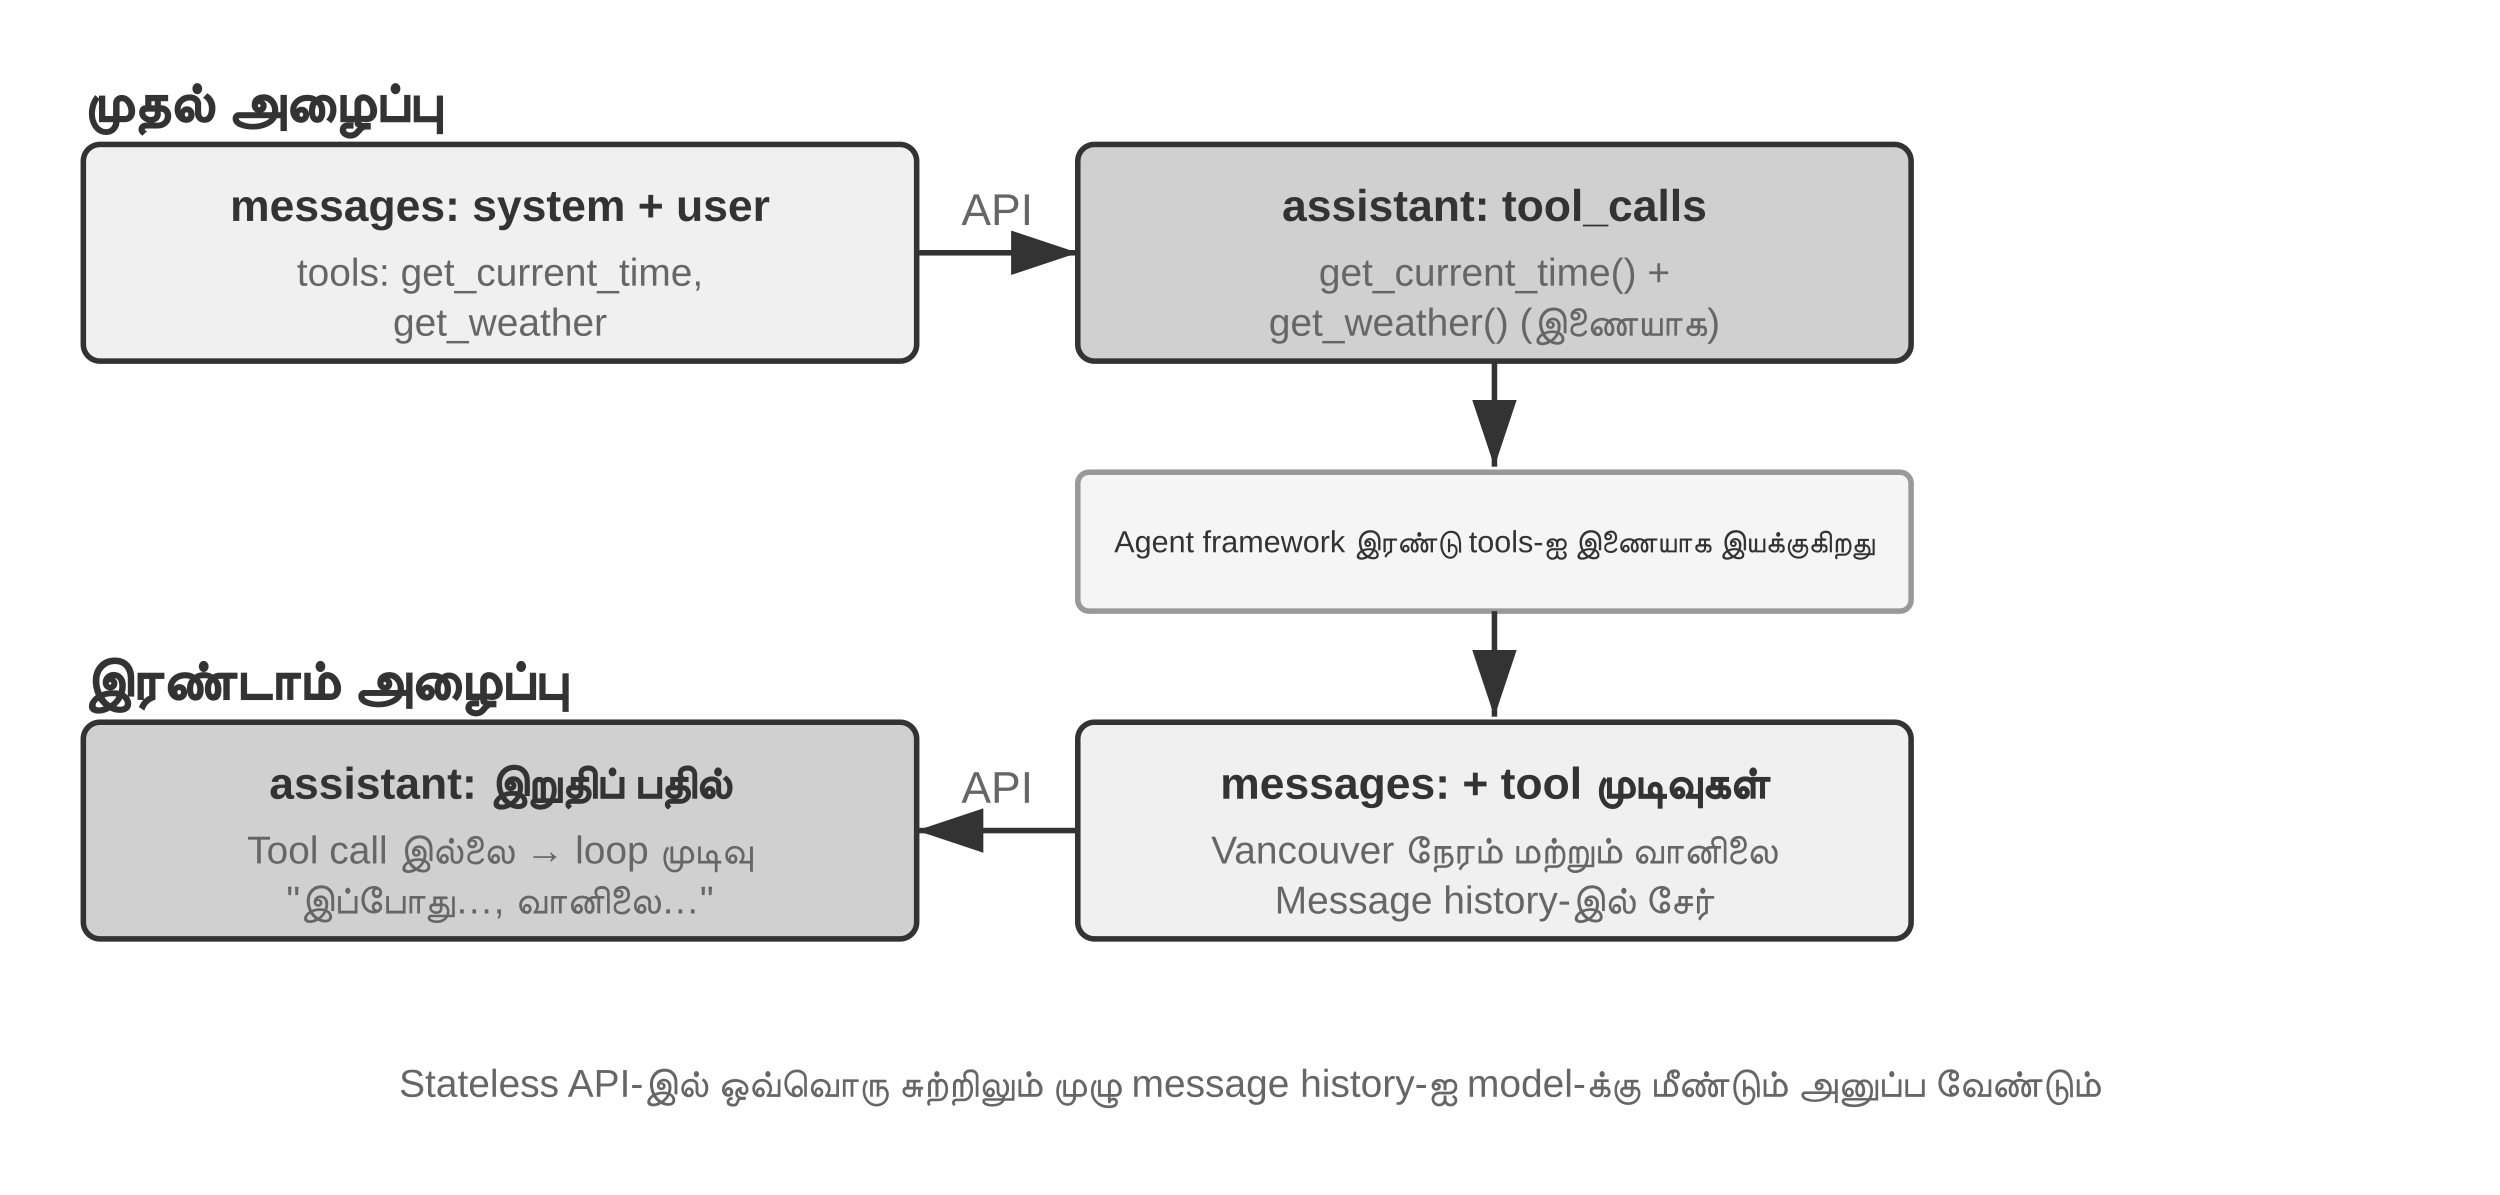
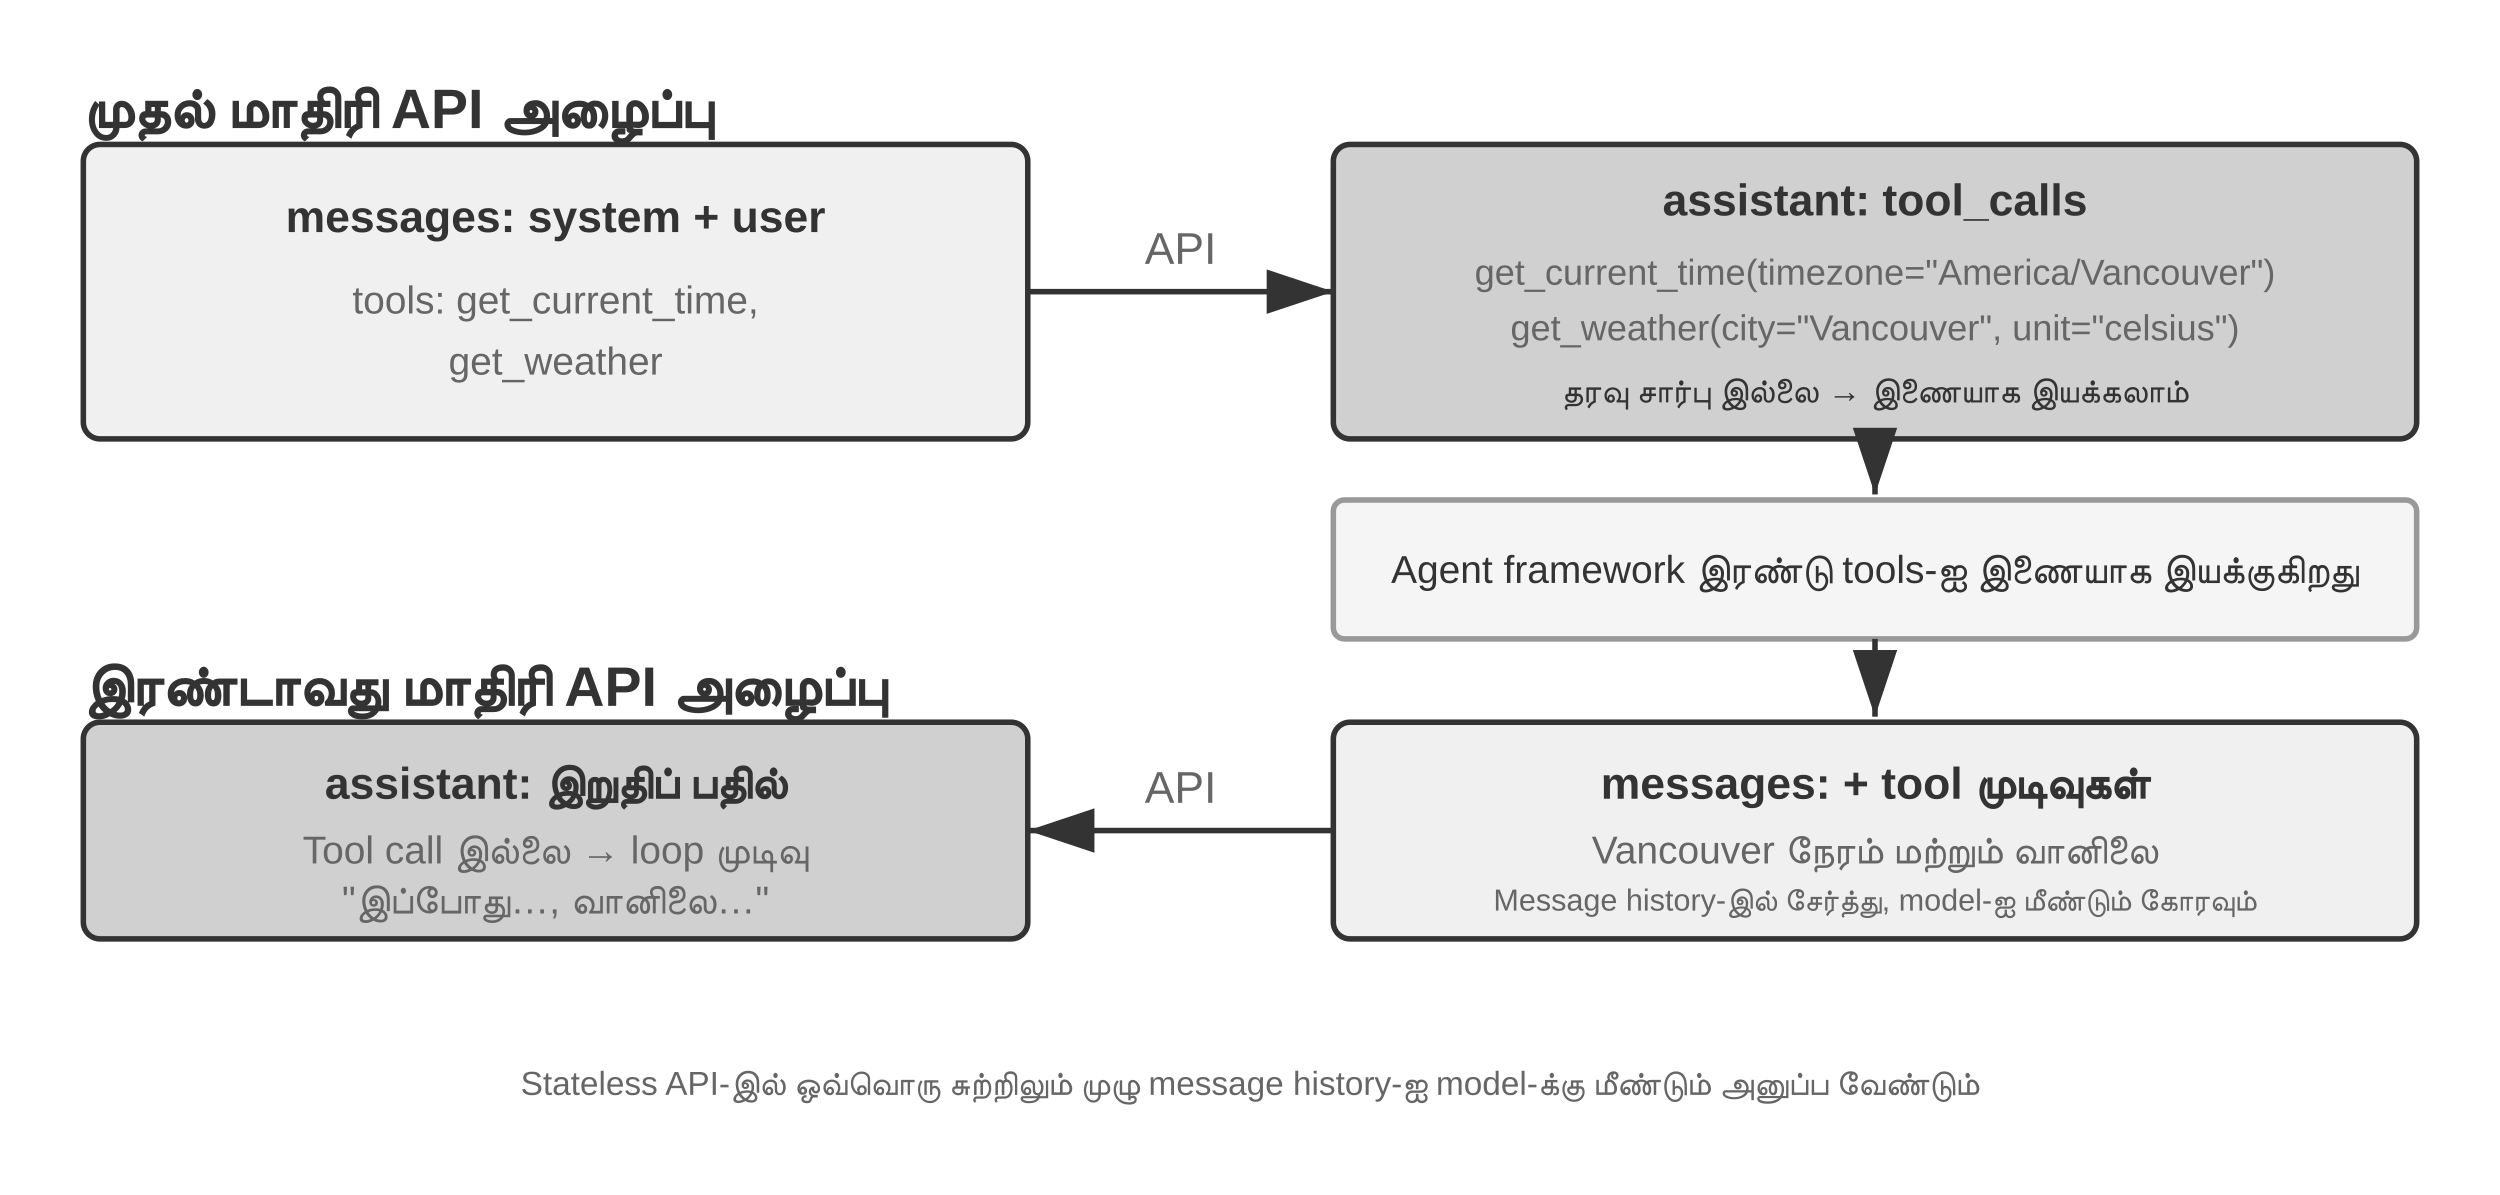
<svg xmlns="http://www.w3.org/2000/svg" xml:lang="ta" viewBox="0 40 900 430" width="900" height="430" style="background:#ffffff">
  <defs>
    <marker id="ah" markerWidth="12" markerHeight="8" refX="12" refY="4" orient="auto">
      <polygon points="0 0, 12 4, 0 8" fill="#333333" />
    </marker>
    <marker id="ah-light" markerWidth="12" markerHeight="8" refX="12" refY="4" orient="auto">
      <polygon points="0 0, 12 4, 0 8" fill="#999999" />
    </marker>
  </defs>
-   <text x="30" y="78" font-family="Arial, 'Helvetica Neue', Helvetica, 'PingFang SC', 'Microsoft YaHei', sans-serif" font-size="20" fill="#333333" text-anchor="start" dominant-baseline="central" font-weight="bold">முதல் அழைப்பு</text>
-   <rect x="30" y="92" width="300" height="78" rx="6" fill="#f0f0f0" stroke="#333333" stroke-width="2" />
-   <text x="180" y="114" font-family="Arial, 'Helvetica Neue', Helvetica, 'PingFang SC', 'Microsoft YaHei', sans-serif" font-size="16" fill="#333333" text-anchor="middle" dominant-baseline="central" font-weight="bold">messages: system + user</text>
-   <text x="180" y="138" font-family="Arial, 'Helvetica Neue', Helvetica, 'PingFang SC', 'Microsoft YaHei', sans-serif" font-size="14" fill="#666666" text-anchor="middle" dominant-baseline="central" font-weight="normal">tools: get_current_time,</text>
-   <text x="180" y="156" font-family="Arial, 'Helvetica Neue', Helvetica, 'PingFang SC', 'Microsoft YaHei', sans-serif" font-size="14" fill="#666666" text-anchor="middle" dominant-baseline="central" font-weight="normal">get_weather</text>
-   <line x1="330" y1="131" x2="388" y2="131" stroke="#333333" stroke-width="2" marker-end="url(#ah)" />
-   <text x="359.0" y="121.0" font-family="Arial, 'Helvetica Neue', Helvetica, 'PingFang SC', 'Microsoft YaHei', sans-serif" font-size="16" fill="#666666" text-anchor="middle">API</text>
-   <rect x="388" y="92" width="300" height="78" rx="6" fill="#d0d0d0" stroke="#333333" stroke-width="2" />
-   <text x="538" y="114" font-family="Arial, 'Helvetica Neue', Helvetica, 'PingFang SC', 'Microsoft YaHei', sans-serif" font-size="16" fill="#333333" text-anchor="middle" dominant-baseline="central" font-weight="bold">assistant: tool_calls</text>
-   <text x="538" y="138" font-family="Arial, 'Helvetica Neue', Helvetica, 'PingFang SC', 'Microsoft YaHei', sans-serif" font-size="14" fill="#666666" text-anchor="middle" dominant-baseline="central" font-weight="normal">get_current_time()  +</text>
-   <text x="538" y="156" font-family="Arial, 'Helvetica Neue', Helvetica, 'PingFang SC', 'Microsoft YaHei', sans-serif" font-size="14" fill="#666666" text-anchor="middle" dominant-baseline="central" font-weight="normal">get_weather()  (இணையாக)</text>
-   <line x1="538" y1="170" x2="538" y2="208" stroke="#333333" stroke-width="2" marker-end="url(#ah)" />
-   <rect x="388" y="210" width="300" height="50" rx="4" fill="#f5f5f5" stroke="#999999" stroke-width="2" />
-   <text x="538" y="235" font-family="Arial, 'Helvetica Neue', Helvetica, 'PingFang SC', 'Microsoft YaHei', sans-serif" font-size="11" fill="#333333" text-anchor="middle" dominant-baseline="central" font-weight="normal">Agent framework இரண்டு tools-ஐ இணையாக இயக்குகிறது</text>
-   <line x1="538" y1="260" x2="538" y2="298" stroke="#333333" stroke-width="2" marker-end="url(#ah)" />
-   <text x="30" y="286" font-family="Arial, 'Helvetica Neue', Helvetica, 'PingFang SC', 'Microsoft YaHei', sans-serif" font-size="20" fill="#333333" text-anchor="start" dominant-baseline="central" font-weight="bold">இரண்டாம் அழைப்பு</text>
-   <rect x="388" y="300" width="300" height="78" rx="6" fill="#f0f0f0" stroke="#333333" stroke-width="2" />
-   <text x="538" y="322" font-family="Arial, 'Helvetica Neue', Helvetica, 'PingFang SC', 'Microsoft YaHei', sans-serif" font-size="16" fill="#333333" text-anchor="middle" dominant-baseline="central" font-weight="bold">messages: + tool முடிவுகள்</text>
-   <text x="538" y="346" font-family="Arial, 'Helvetica Neue', Helvetica, 'PingFang SC', 'Microsoft YaHei', sans-serif" font-size="14" fill="#666666" text-anchor="middle" dominant-baseline="central" font-weight="normal">Vancouver நேரம் மற்றும் வானிலை</text>
-   <text x="538" y="364" font-family="Arial, 'Helvetica Neue', Helvetica, 'PingFang SC', 'Microsoft YaHei', sans-serif" font-size="14" fill="#666666" text-anchor="middle" dominant-baseline="central" font-weight="normal">Message history-இல் சேர்</text>
-   <line x1="388" y1="339" x2="330" y2="339" stroke="#333333" stroke-width="2" marker-end="url(#ah)" />
-   <text x="359.0" y="329.0" font-family="Arial, 'Helvetica Neue', Helvetica, 'PingFang SC', 'Microsoft YaHei', sans-serif" font-size="16" fill="#666666" text-anchor="middle">API</text>
-   <rect x="30" y="300" width="300" height="78" rx="6" fill="#d0d0d0" stroke="#333333" stroke-width="2" />
-   <text x="180" y="322" font-family="Arial, 'Helvetica Neue', Helvetica, 'PingFang SC', 'Microsoft YaHei', sans-serif" font-size="16" fill="#333333" text-anchor="middle" dominant-baseline="central" font-weight="bold">assistant: இறுதிப் பதில்</text>
-   <text x="180" y="346" font-family="Arial, 'Helvetica Neue', Helvetica, 'PingFang SC', 'Microsoft YaHei', sans-serif" font-size="14" fill="#666666" text-anchor="middle" dominant-baseline="central" font-weight="normal">Tool call இல்லை → loop முடிவு</text>
-   <text x="180" y="364" font-family="Arial, 'Helvetica Neue', Helvetica, 'PingFang SC', 'Microsoft YaHei', sans-serif" font-size="14" fill="#666666" text-anchor="middle" dominant-baseline="central" font-weight="normal">"இப்போது…, வானிலை…"</text>
-   <text x="450" y="430" font-family="Arial, 'Helvetica Neue', Helvetica, 'PingFang SC', 'Microsoft YaHei', sans-serif" font-size="14" fill="#666666" text-anchor="middle" dominant-baseline="central" font-weight="normal">Stateless API-இல் ஒவ்வொரு சுற்றிலும் முழு message history-ஐ model-க்கு மீண்டும் அனுப்ப வேண்டும்</text>
+   <text x="30" y="78" font-family="Arial, 'Helvetica Neue', Helvetica, 'PingFang SC', 'Microsoft YaHei', sans-serif" font-size="20" fill="#333333" text-anchor="start" dominant-baseline="central" font-weight="bold">முதல் மாதிரி API அழைப்பு</text>
+   <rect x="30" y="92" width="340" height="106" rx="6" fill="#f0f0f0" stroke="#333333" stroke-width="2" />
+   <text x="200" y="118" font-family="Arial, 'Helvetica Neue', Helvetica, 'PingFang SC', 'Microsoft YaHei', sans-serif" font-size="16" fill="#333333" text-anchor="middle" dominant-baseline="central" font-weight="bold">messages: system + user</text>
+   <text x="200" y="148" font-family="Arial, 'Helvetica Neue', Helvetica, 'PingFang SC', 'Microsoft YaHei', sans-serif" font-size="14" fill="#666666" text-anchor="middle" dominant-baseline="central" font-weight="normal">tools: get_current_time,</text>
+   <text x="200" y="170" font-family="Arial, 'Helvetica Neue', Helvetica, 'PingFang SC', 'Microsoft YaHei', sans-serif" font-size="14" fill="#666666" text-anchor="middle" dominant-baseline="central" font-weight="normal">get_weather</text>
+   <line x1="370" y1="145" x2="480" y2="145" stroke="#333333" stroke-width="2" marker-end="url(#ah)" />
+   <text x="425" y="135" font-family="Arial, 'Helvetica Neue', Helvetica, 'PingFang SC', 'Microsoft YaHei', sans-serif" font-size="16" fill="#666666" text-anchor="middle">API</text>
+   <rect x="480" y="92" width="390" height="106" rx="6" fill="#d0d0d0" stroke="#333333" stroke-width="2" />
+   <text x="675" y="112" font-family="Arial, 'Helvetica Neue', Helvetica, 'PingFang SC', 'Microsoft YaHei', sans-serif" font-size="16" fill="#333333" text-anchor="middle" dominant-baseline="central" font-weight="bold">assistant: tool_calls</text>
+   <text x="675" y="138" font-family="Arial, 'Helvetica Neue', Helvetica, 'PingFang SC', 'Microsoft YaHei', sans-serif" font-size="13" fill="#666666" text-anchor="middle" dominant-baseline="central" font-weight="normal">get_current_time(timezone="America/Vancouver")</text>
+   <text x="675" y="158" font-family="Arial, 'Helvetica Neue', Helvetica, 'PingFang SC', 'Microsoft YaHei', sans-serif" font-size="13" fill="#666666" text-anchor="middle" dominant-baseline="central" font-weight="normal">get_weather(city="Vancouver", unit="celsius")</text>
+   <text x="675" y="180" font-family="Arial, 'Helvetica Neue', Helvetica, 'PingFang SC', 'Microsoft YaHei', sans-serif" font-size="12" fill="#333333" text-anchor="middle" dominant-baseline="central" font-weight="normal">தரவு சார்பு இல்லை → இணையாக இயக்கலாம்</text>
+   <line x1="675" y1="198" x2="675" y2="218" stroke="#333333" stroke-width="2" marker-end="url(#ah)" />
+   <rect x="480" y="220" width="390" height="50" rx="4" fill="#f5f5f5" stroke="#999999" stroke-width="2" />
+   <text x="675" y="245" font-family="Arial, 'Helvetica Neue', Helvetica, 'PingFang SC', 'Microsoft YaHei', sans-serif" font-size="14" fill="#333333" text-anchor="middle" dominant-baseline="central" font-weight="normal">Agent framework இரண்டு tools-ஐ இணையாக இயக்குகிறது</text>
+   <line x1="675" y1="270" x2="675" y2="298" stroke="#333333" stroke-width="2" marker-end="url(#ah)" />
+   <text x="30" y="286" font-family="Arial, 'Helvetica Neue', Helvetica, 'PingFang SC', 'Microsoft YaHei', sans-serif" font-size="20" fill="#333333" text-anchor="start" dominant-baseline="central" font-weight="bold">இரண்டாவது மாதிரி API அழைப்பு</text>
+   <rect x="480" y="300" width="390" height="78" rx="6" fill="#f0f0f0" stroke="#333333" stroke-width="2" />
+   <text x="675" y="322" font-family="Arial, 'Helvetica Neue', Helvetica, 'PingFang SC', 'Microsoft YaHei', sans-serif" font-size="16" fill="#333333" text-anchor="middle" dominant-baseline="central" font-weight="bold">messages: + tool முடிவுகள்</text>
+   <text x="675" y="346" font-family="Arial, 'Helvetica Neue', Helvetica, 'PingFang SC', 'Microsoft YaHei', sans-serif" font-size="14" fill="#666666" text-anchor="middle" dominant-baseline="central" font-weight="normal">Vancouver நேரம் மற்றும் வானிலை</text>
+   <text x="675" y="364" font-family="Arial, 'Helvetica Neue', Helvetica, 'PingFang SC', 'Microsoft YaHei', sans-serif" font-size="11" fill="#666666" text-anchor="middle" dominant-baseline="central" font-weight="normal">Message history-இல் சேர்த்து, model-ஐ மீண்டும் கோரவும்</text>
+   <line x1="480" y1="339" x2="370" y2="339" stroke="#333333" stroke-width="2" marker-end="url(#ah)" />
+   <text x="425" y="329" font-family="Arial, 'Helvetica Neue', Helvetica, 'PingFang SC', 'Microsoft YaHei', sans-serif" font-size="16" fill="#666666" text-anchor="middle">API</text>
+   <rect x="30" y="300" width="340" height="78" rx="6" fill="#d0d0d0" stroke="#333333" stroke-width="2" />
+   <text x="200" y="322" font-family="Arial, 'Helvetica Neue', Helvetica, 'PingFang SC', 'Microsoft YaHei', sans-serif" font-size="16" fill="#333333" text-anchor="middle" dominant-baseline="central" font-weight="bold">assistant: இறுதிப் பதில்</text>
+   <text x="200" y="346" font-family="Arial, 'Helvetica Neue', Helvetica, 'PingFang SC', 'Microsoft YaHei', sans-serif" font-size="14" fill="#666666" text-anchor="middle" dominant-baseline="central" font-weight="normal">Tool call இல்லை → loop முடிவு</text>
+   <text x="200" y="364" font-family="Arial, 'Helvetica Neue', Helvetica, 'PingFang SC', 'Microsoft YaHei', sans-serif" font-size="14" fill="#666666" text-anchor="middle" dominant-baseline="central" font-weight="normal">"இப்போது…, வானிலை…"</text>
+   <text x="450" y="430" font-family="Arial, 'Helvetica Neue', Helvetica, 'PingFang SC', 'Microsoft YaHei', sans-serif" font-size="12" fill="#666666" text-anchor="middle" dominant-baseline="central" font-weight="normal">Stateless API-இல் ஒவ்வொரு சுற்றிலும் முழு message history-ஐ model-க்கு மீண்டும் அனுப்ப வேண்டும்</text>
</svg>
